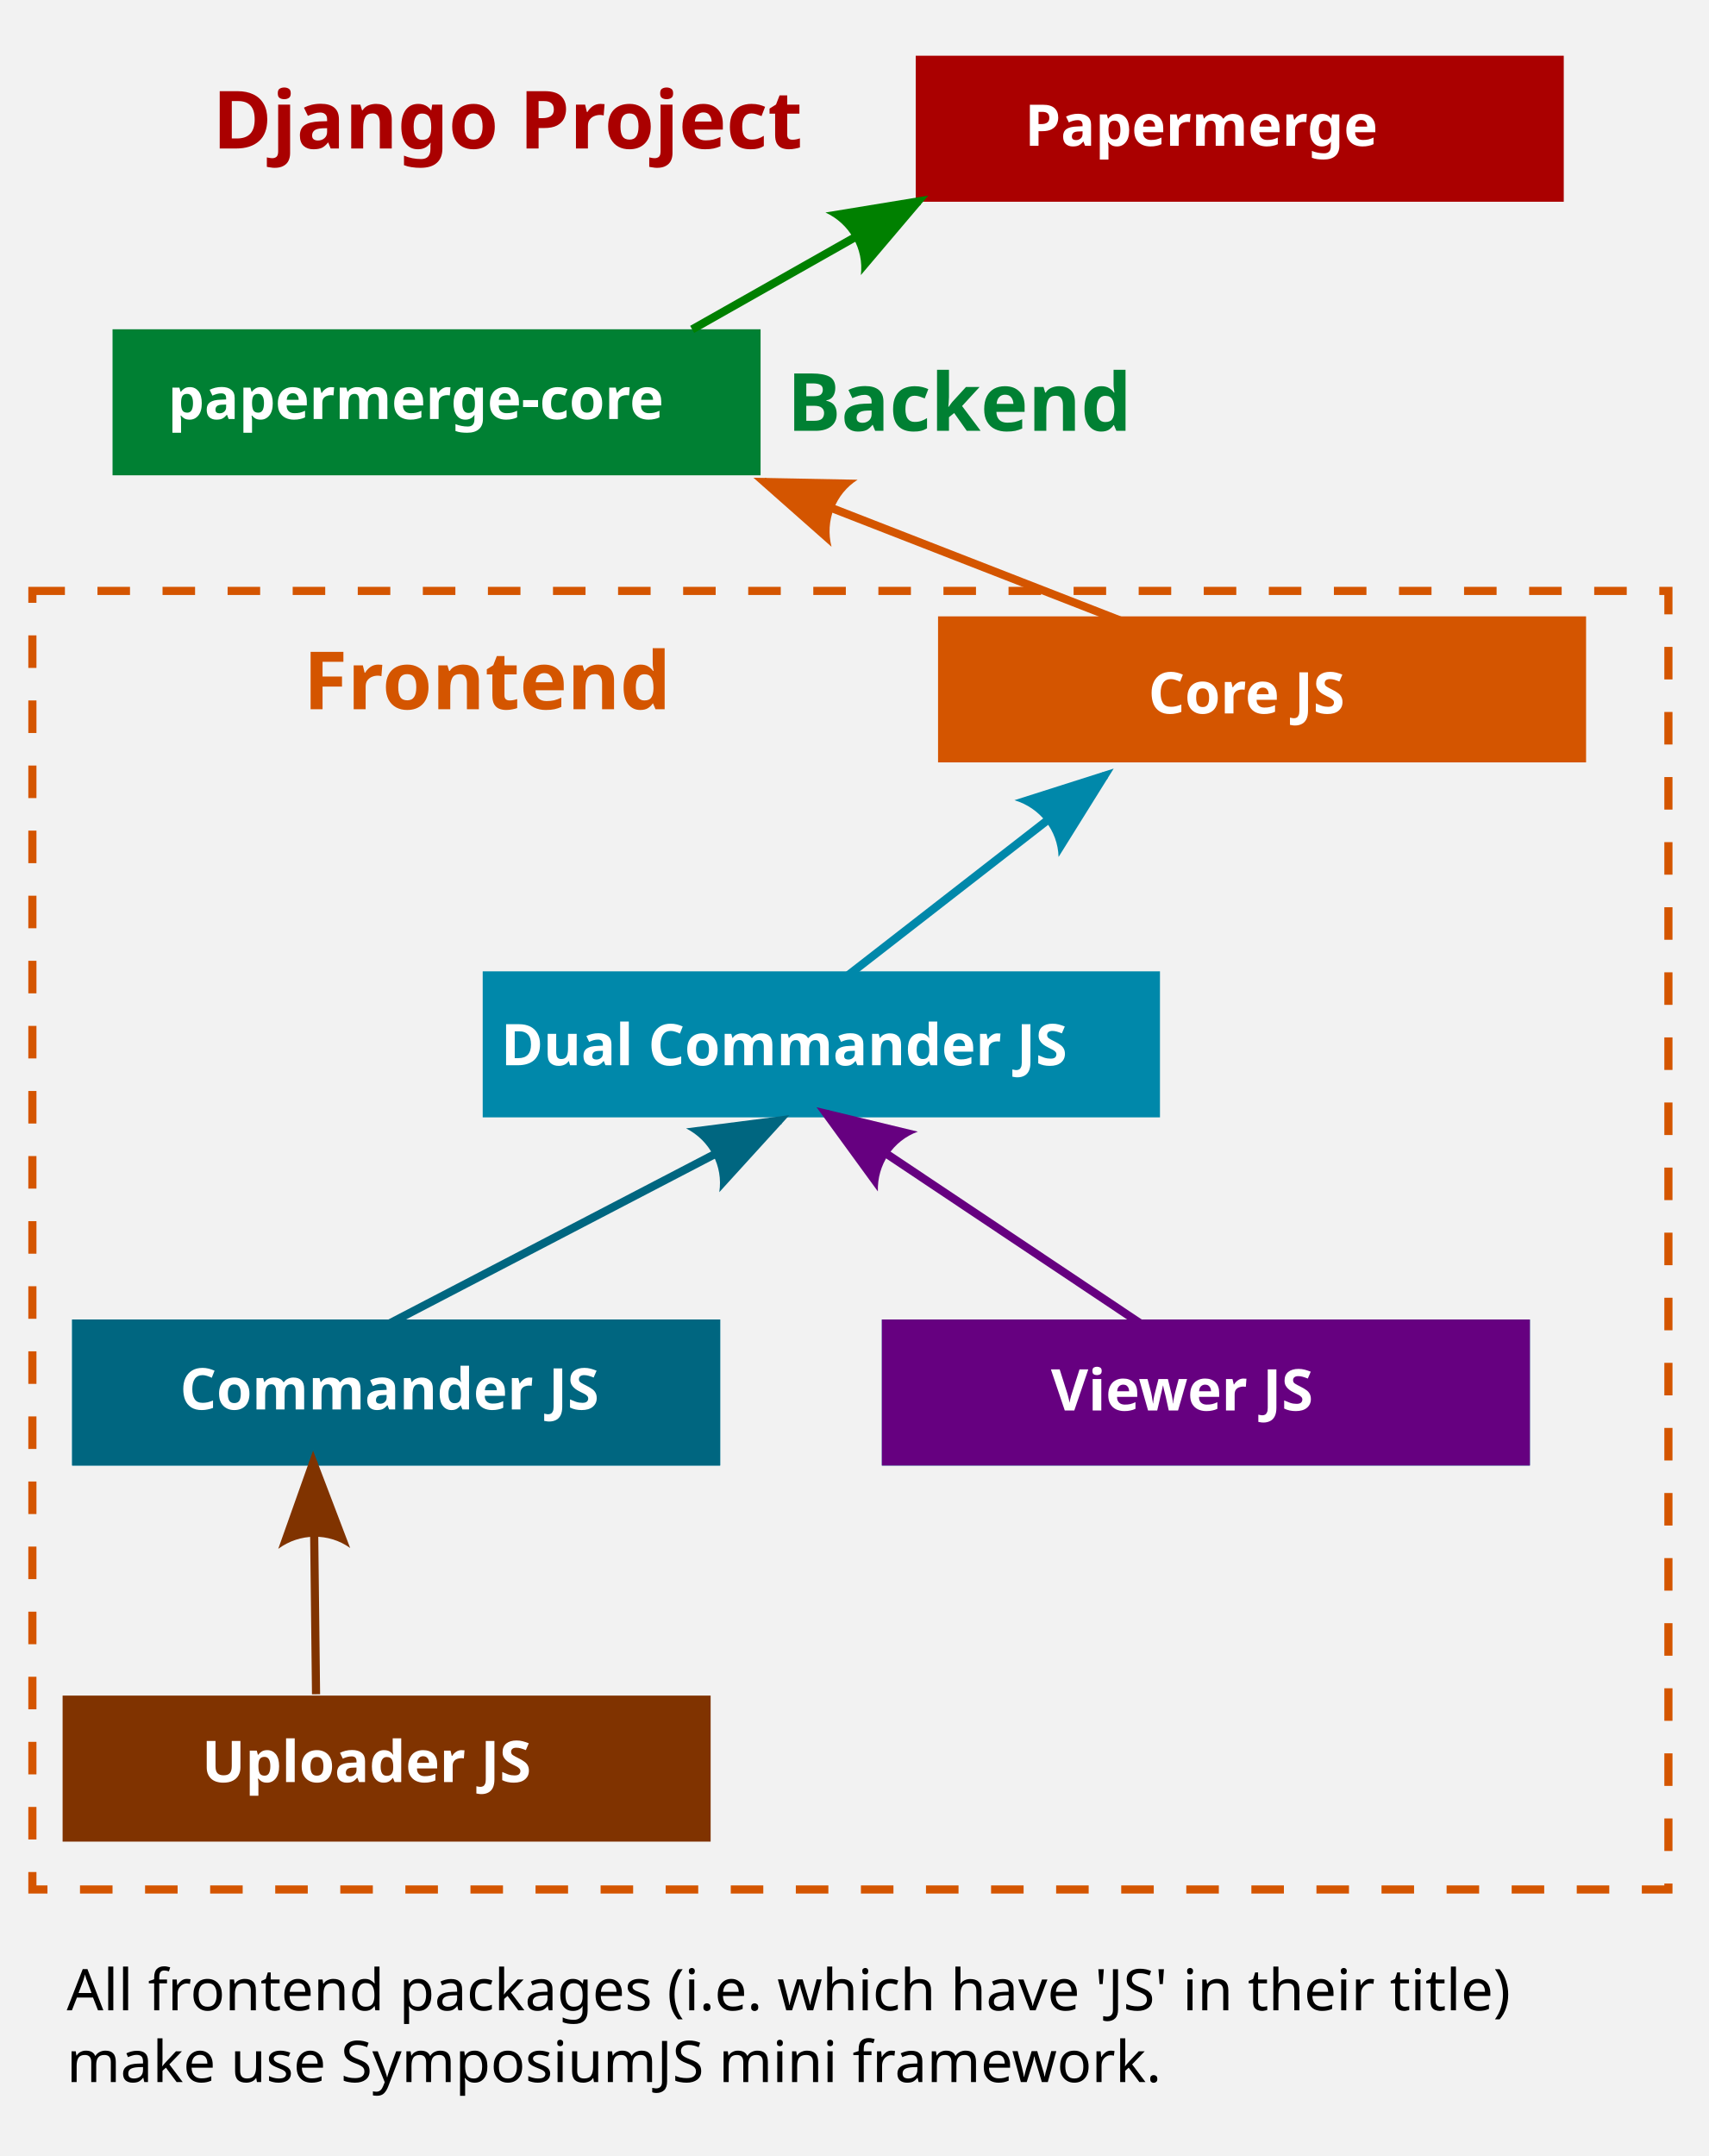
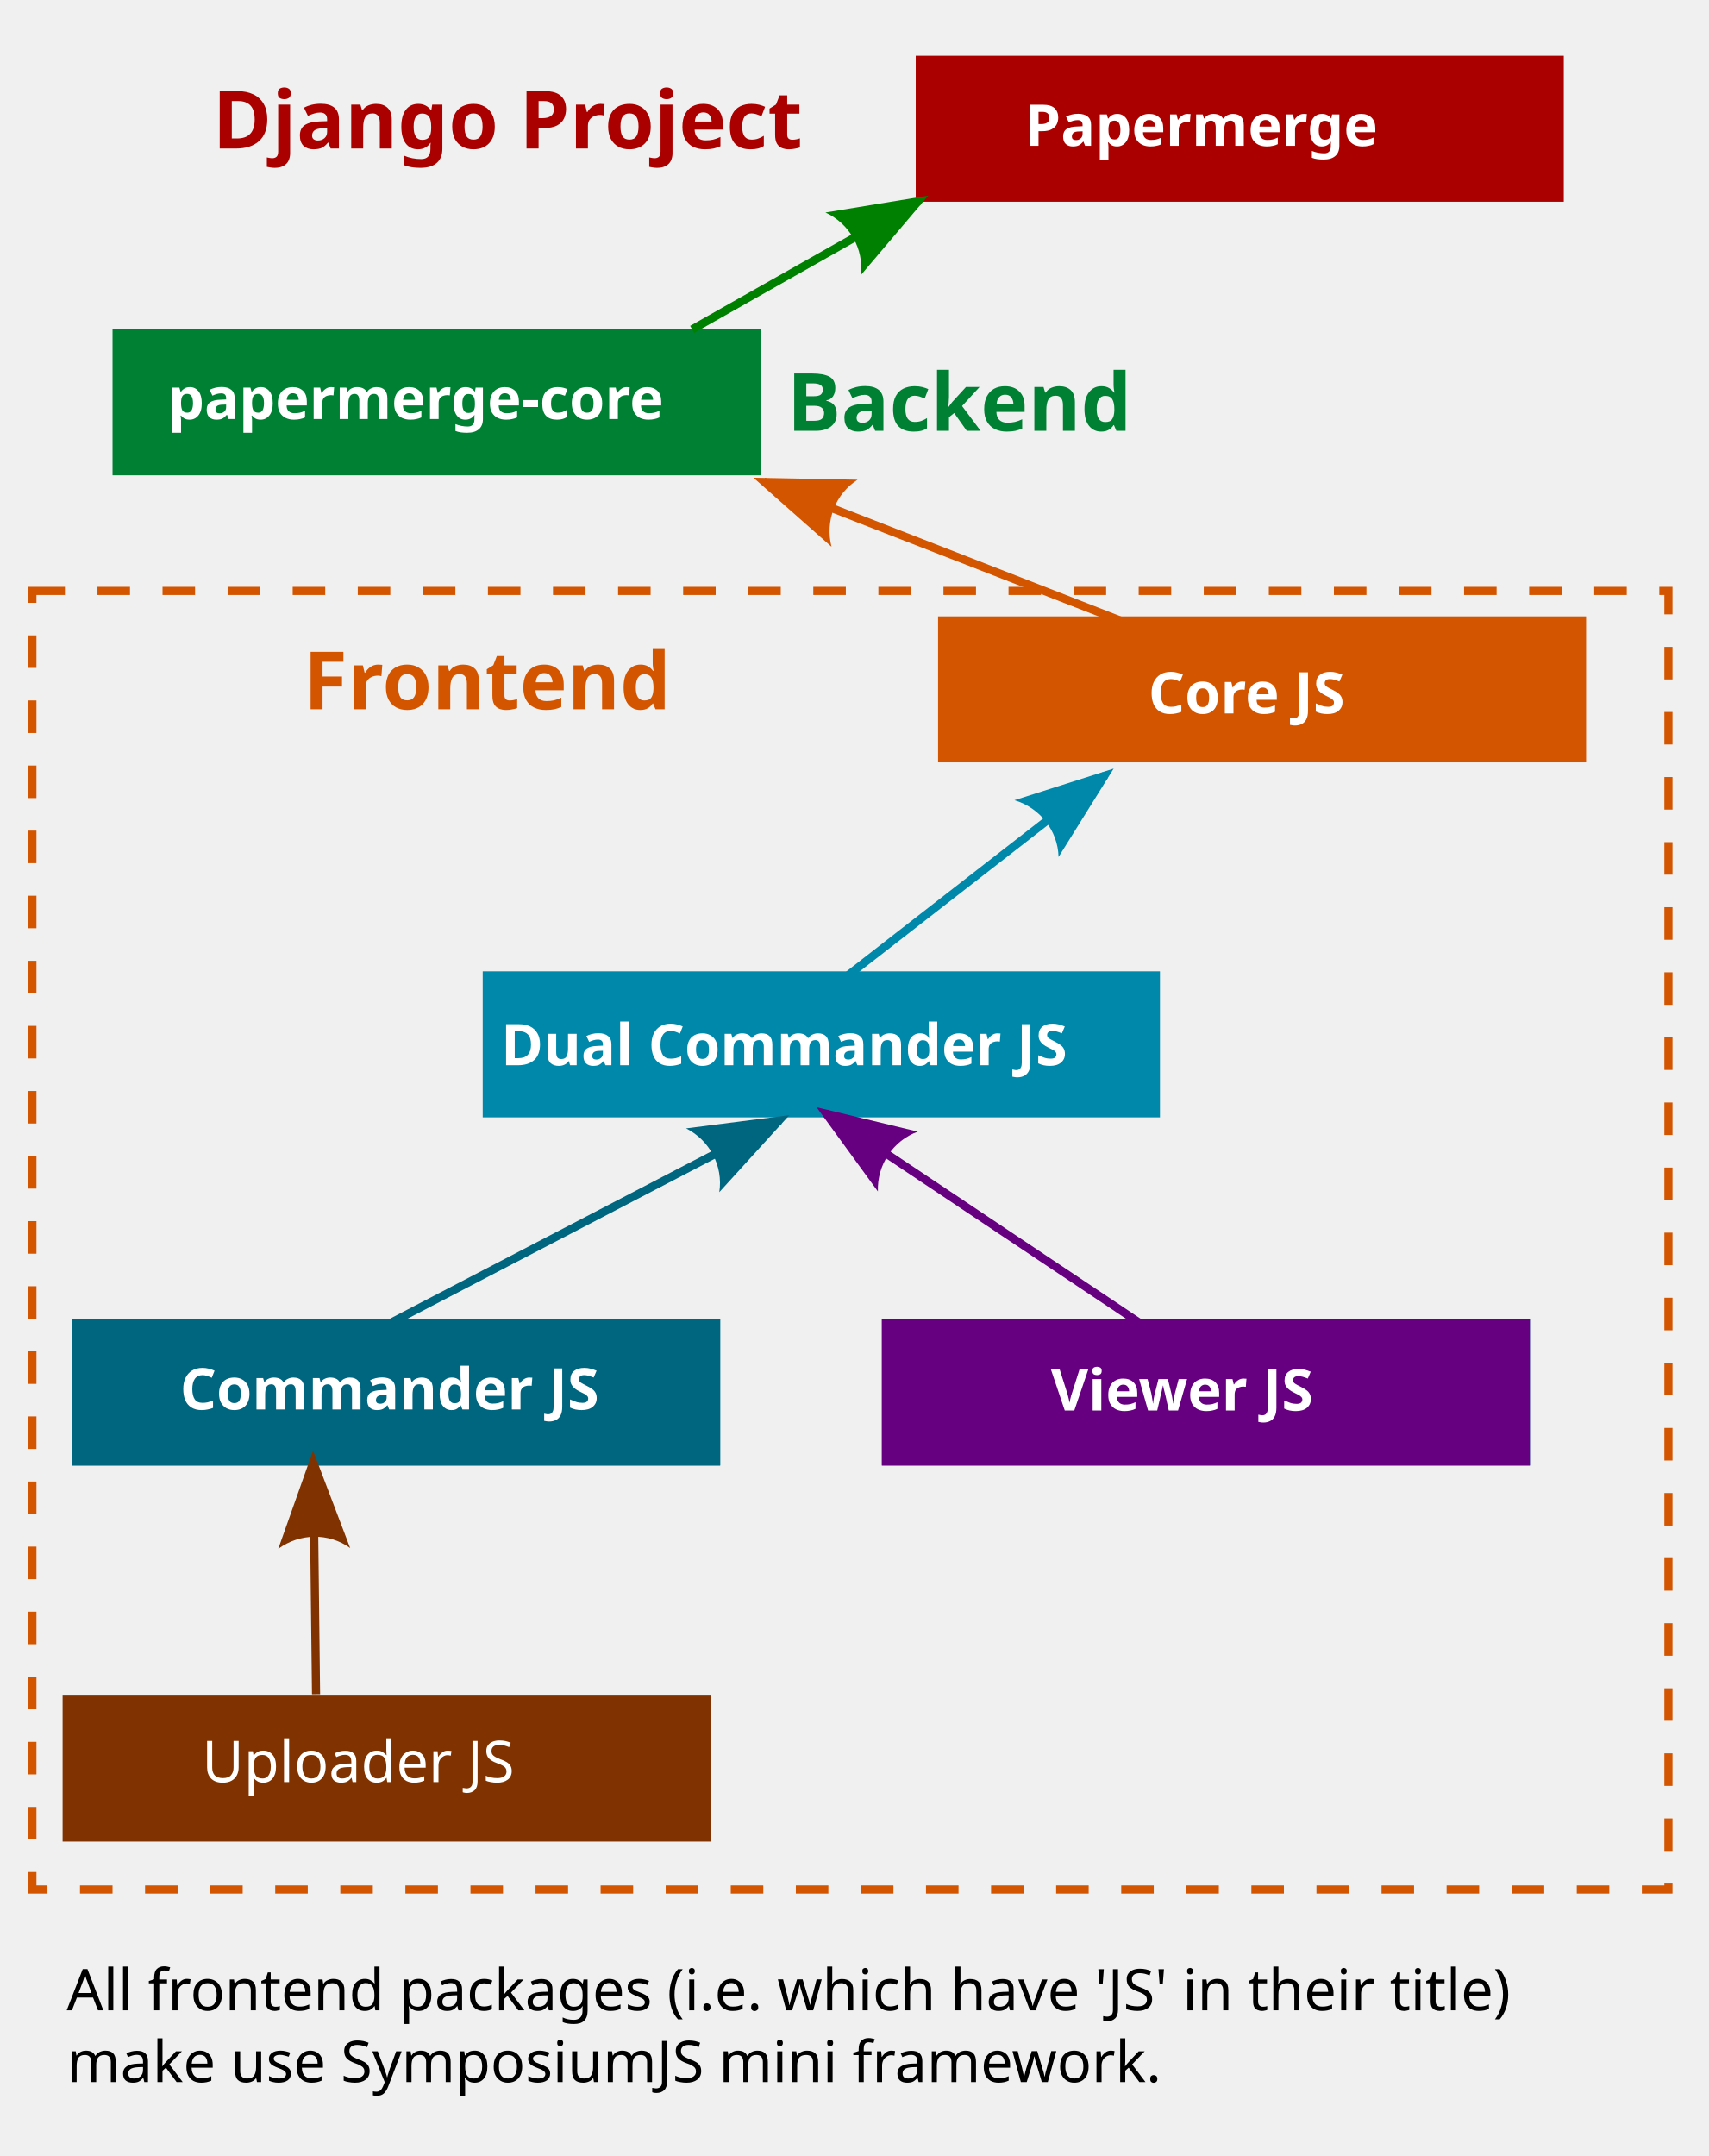
<svg xmlns="http://www.w3.org/2000/svg" width="210mm" height="265mm" viewBox="0 0 210 265" version="1.1" id="svg5">
  <defs id="defs2">
    <marker style="overflow:visible" id="Arrow2Lend" refX="0" refY="0" orient="auto">
      <path transform="matrix(-1.1,0,0,-1.1,-1.1,0)" d="M 8.719,4.034 -2.207,0.016 8.719,-4.002 c -1.745,2.372 -1.735,5.617 -6e-7,8.035 z" style="fill:context-stroke;fill-rule:evenodd;stroke-width:0.625;stroke-linejoin:round" id="path59030" />
    </marker>
  </defs>
  <g id="layer1">
-     <rect style="fill:#f2f2f2;fill-opacity:1;stroke:none;stroke-width:1;stroke-linejoin:miter;stroke-miterlimit:4;stroke-dasharray:4, 4;stroke-dashoffset:0;stroke-opacity:1;paint-order:markers fill stroke;stop-color:#000000" id="rect148254" width="216.305" height="268.694" x="-2.589" y="-1.491" />
    <rect style="fill:#aa0000;fill-opacity:1;stroke:#aa0000;stroke-width:2.646;stroke-linejoin:miter;stroke-miterlimit:4;stroke-dasharray:none;paint-order:markers fill stroke;stop-color:#000000" id="rect866" width="77.018" height="15.302" x="113.896" y="8.172" ry="0" />
    <text xml:space="preserve" style="font-size:7.056px;line-height:1.25;font-family:sans-serif;stroke-width:0.265" x="125.963" y="17.922" id="text14319">
      <tspan id="tspan14317" style="font-style:normal;font-variant:normal;font-weight:bold;font-stretch:normal;font-size:7.056px;font-family:sans-serif;-inkscape-font-specification:'sans-serif Bold';fill:#ffffff;stroke-width:0.265" x="125.963" y="17.922">Papermerge</tspan>
    </text>
    <rect style="fill:#008033;fill-opacity:1;stroke:#008033;stroke-width:2.646;stroke-linejoin:miter;stroke-miterlimit:4;stroke-dasharray:none;paint-order:markers fill stroke;stop-color:#000000" id="rect35089" width="77.018" height="15.302" x="15.158" y="41.796" ry="0" />
    <text xml:space="preserve" style="font-size:7.056px;line-height:1.25;font-family:sans-serif;stroke-width:0.265" x="20.647" y="51.504" id="text35093">
      <tspan id="tspan35091" style="font-style:normal;font-variant:normal;font-weight:bold;font-stretch:normal;font-size:7.056px;font-family:sans-serif;-inkscape-font-specification:'sans-serif Bold';fill:#ffffff;stroke-width:0.265" x="20.647" y="51.504">papermerge-core</tspan>
    </text>
    <rect style="fill:#d45500;fill-opacity:1;stroke:#d45500;stroke-width:2.646;stroke-linejoin:miter;stroke-miterlimit:4;stroke-dasharray:none;paint-order:markers fill stroke;stop-color:#000000" id="rect35095" width="77.018" height="15.302" x="116.64" y="77.082" ry="0" />
    <text xml:space="preserve" style="font-size:7.056px;line-height:1.25;font-family:sans-serif;stroke-width:0.265" x="141.165" y="87.688" id="text35099">
      <tspan id="tspan35097" style="font-style:normal;font-variant:normal;font-weight:bold;font-stretch:normal;font-size:7.056px;font-family:sans-serif;-inkscape-font-specification:'sans-serif Bold';fill:#ffffff;stroke-width:0.265" x="141.165" y="87.688">Core JS</tspan>
    </text>
    <rect style="fill:#0088aa;fill-opacity:1;stroke:#0088aa;stroke-width:2.646;stroke-linejoin:miter;stroke-miterlimit:4;stroke-dasharray:none;paint-order:markers fill stroke;stop-color:#000000" id="rect46117" width="80.612" height="15.302" x="60.663" y="120.713" ry="0" />
    <text xml:space="preserve" style="font-size:7.056px;line-height:1.25;font-family:sans-serif;stroke-width:0.265" x="61.575" y="130.932" id="text46121">
      <tspan id="tspan46119" style="font-style:normal;font-variant:normal;font-weight:bold;font-stretch:normal;font-size:7.056px;font-family:sans-serif;-inkscape-font-specification:'sans-serif Bold';fill:#ffffff;stroke-width:0.265" x="61.575" y="130.932">Dual Commander JS</tspan>
    </text>
    <rect style="fill:#0088aa;fill-opacity:1;stroke:#0088aa;stroke-width:2.646;stroke-linejoin:miter;stroke-miterlimit:4;stroke-dasharray:none;paint-order:markers fill stroke;stop-color:#000000" id="rect50204" width="77.018" height="15.302" x="10.191" y="163.506" ry="0" />
    <text xml:space="preserve" style="font-size:7.056px;line-height:1.25;font-family:sans-serif;stroke-width:0.265" x="13.788" y="173.431" id="text50208">
      <tspan id="tspan50206" style="font-size:7.056px;fill:#ffffff;stroke-width:0.265" x="13.788" y="173.431">Dual Commander JS</tspan>
    </text>
    <rect style="fill:#006680;fill-opacity:1;stroke:#006680;stroke-width:2.646;stroke-linejoin:miter;stroke-miterlimit:4;stroke-dasharray:none;paint-order:markers fill stroke;stop-color:#000000" id="rect50210" width="77.018" height="15.302" x="10.191" y="163.506" ry="0" />
    <text xml:space="preserve" style="font-size:7.056px;line-height:1.25;font-family:sans-serif;stroke-width:0.265" x="20.291" y="173.239" id="text50214">
      <tspan id="tspan50212" style="font-style:normal;font-variant:normal;font-weight:bold;font-stretch:normal;font-size:7.056px;font-family:sans-serif;-inkscape-font-specification:'sans-serif Bold';fill:#ffffff;stroke-width:0.265" x="20.291" y="173.239"> Commander JS</tspan>
    </text>
    <rect style="fill:#0088aa;fill-opacity:1;stroke:#0088aa;stroke-width:2.646;stroke-linejoin:miter;stroke-miterlimit:4;stroke-dasharray:none;paint-order:markers fill stroke;stop-color:#000000" id="rect50216" width="77.018" height="15.302" x="109.733" y="163.506" ry="0" />
    <text xml:space="preserve" style="font-size:7.056px;line-height:1.25;font-family:sans-serif;stroke-width:0.265" x="113.33" y="173.431" id="text50220">
      <tspan id="tspan50218" style="font-size:7.056px;fill:#ffffff;stroke-width:0.265" x="113.33" y="173.431">Dual Commander JS</tspan>
    </text>
    <rect style="fill:#660080;fill-opacity:1;stroke:#660080;stroke-width:2.646;stroke-linejoin:miter;stroke-miterlimit:4;stroke-dasharray:none;paint-order:markers fill stroke;stop-color:#000000" id="rect50222" width="77.018" height="15.302" x="109.733" y="163.506" ry="0" />
    <text xml:space="preserve" style="font-size:7.056px;line-height:1.25;font-family:sans-serif;stroke-width:0.265" x="129.19" y="173.362" id="text50226">
      <tspan id="tspan50224" style="font-style:normal;font-variant:normal;font-weight:bold;font-stretch:normal;font-size:7.056px;font-family:sans-serif;-inkscape-font-specification:'sans-serif Bold';fill:#ffffff;stroke-width:0.265" x="129.19" y="173.362">Viewer JS</tspan>
    </text>
    <rect style="fill:#803300;fill-opacity:1;stroke:#803300;stroke-width:2.646;stroke-linejoin:miter;stroke-miterlimit:4;stroke-dasharray:none;paint-order:markers fill stroke;stop-color:#000000" id="rect56478" width="77.018" height="15.302" x="9.019" y="209.733" ry="0" />
    <text xml:space="preserve" style="font-size:7.056px;line-height:1.25;font-family:sans-serif;stroke-width:0.265" x="22.989" y="219.036" id="text56482">
-       <tspan id="tspan56480" style="font-style:normal;font-variant:normal;font-weight:bold;font-stretch:normal;font-size:7.056px;font-family:sans-serif;-inkscape-font-specification:'sans-serif Bold';fill:#ffffff;stroke-width:0.265" x="22.989" y="219.036"> Uploader JS</tspan>
+       <tspan id="tspan56480" style="font-size:7.056px;fill:#ffffff;stroke-width:0.265" x="22.989" y="219.036"> Uploader JS</tspan>
    </text>
    <path style="fill:#803300;fill-opacity:1;stroke:#803300;stroke-width:1;stroke-linejoin:miter;stroke-miterlimit:4;stroke-dasharray:none;stroke-opacity:1;marker-end:url(#Arrow2Lend);paint-order:markers fill stroke;stop-color:#000000" d="M 38.852,208.245 38.519,179.628" id="path59685" />
    <path style="fill:#006680;fill-opacity:1;stroke:#006680;stroke-width:1;stroke-linejoin:miter;stroke-miterlimit:4;stroke-dasharray:none;stroke-opacity:1;marker-end:url(#Arrow2Lend);paint-order:markers fill stroke;stop-color:#000000" d="M 46.961,163.153 95.874,137.694" id="path59788" />
    <path style="fill:#008000;fill-opacity:1;stroke:#660080;stroke-width:1;stroke-linejoin:miter;stroke-miterlimit:4;stroke-dasharray:none;stroke-opacity:1;marker-end:url(#Arrow2Lend);paint-order:markers fill stroke;stop-color:#000000" d="m 141.47,163.523 -39.975,-26.708" id="path59851" />
    <path style="fill:#0088aa;fill-opacity:1;stroke:#0088aa;stroke-width:1;stroke-linejoin:miter;stroke-miterlimit:4;stroke-dasharray:none;stroke-opacity:1;marker-end:url(#Arrow2Lend);paint-order:markers fill stroke;stop-color:#000000" d="M 103.917,120.137 135.87,95.297" id="path60188" />
    <path style="fill:#000000;fill-opacity:0;stroke:#d45500;stroke-width:1;stroke-linejoin:miter;stroke-miterlimit:4;stroke-dasharray:none;stroke-opacity:1;marker-end:url(#Arrow2Lend);paint-order:markers fill stroke;stop-color:#000000" d="M 138.938,76.743 93.869,59.188" id="path60365" />
    <path style="fill:#008000;fill-opacity:1;stroke:#008000;stroke-width:1;stroke-linejoin:miter;stroke-miterlimit:4;stroke-dasharray:none;marker-end:url(#Arrow2Lend);paint-order:markers fill stroke;stop-color:#000000" d="M 85.088,40.488 112.965,24.716" id="path60702" />
    <text xml:space="preserve" style="font-size:9.878px;line-height:1.25;font-family:sans-serif;fill:#d45500;fill-opacity:1;stroke-width:0.265" x="37.294" y="87.174" id="text97089">
      <tspan id="tspan97087" style="font-style:normal;font-variant:normal;font-weight:bold;font-stretch:normal;font-size:9.878px;font-family:sans-serif;-inkscape-font-specification:'sans-serif Bold';fill:#d45500;fill-opacity:1;stroke-width:0.265" x="37.294" y="87.174">Frontend</tspan>
    </text>
    <text xml:space="preserve" style="font-size:9.878px;line-height:1.25;font-family:sans-serif;fill:#008033;fill-opacity:1;stroke-width:0.265" x="96.747" y="52.953" id="text109993">
      <tspan id="tspan109991" style="font-style:normal;font-variant:normal;font-weight:bold;font-stretch:normal;font-size:9.878px;font-family:sans-serif;-inkscape-font-specification:'sans-serif Bold';fill:#008033;fill-opacity:1;stroke-width:0.265" x="96.747" y="52.953">Backend</tspan>
    </text>
    <text xml:space="preserve" style="font-size:9.878px;line-height:1.25;font-family:sans-serif;fill:#aa0000;fill-opacity:1;stroke-width:0.265" x="26.123" y="18.253" id="text115925">
      <tspan id="tspan115923" style="font-style:normal;font-variant:normal;font-weight:bold;font-stretch:normal;font-size:9.878px;font-family:sans-serif;-inkscape-font-specification:'sans-serif Bold';fill:#aa0000;fill-opacity:1;stroke-width:0.265" x="26.123" y="18.253">Django Project</tspan>
    </text>
    <rect style="fill:none;fill-opacity:1;stroke:#d45500;stroke-width:1;stroke-linejoin:miter;stroke-miterlimit:4;stroke-dasharray:4, 4;stroke-dashoffset:0;stroke-opacity:1;paint-order:markers fill stroke;stop-color:#000000" id="rect124153" width="201.121" height="159.611" x="3.981" y="72.631" />
    <text xml:space="preserve" style="font-size:7.056px;line-height:1.25;font-family:sans-serif;stroke-width:0.265" x="8.202" y="247.09" id="text136346">
      <tspan id="tspan136344" style="stroke-width:0.265" x="8.202" y="247.09">All frontend packages (i.e. which have 'JS' in their title)</tspan>
      <tspan style="stroke-width:0.265" x="8.202" y="255.91" id="tspan136348">make use SymposiumJS mini framework.</tspan>
    </text>
  </g>
</svg>
